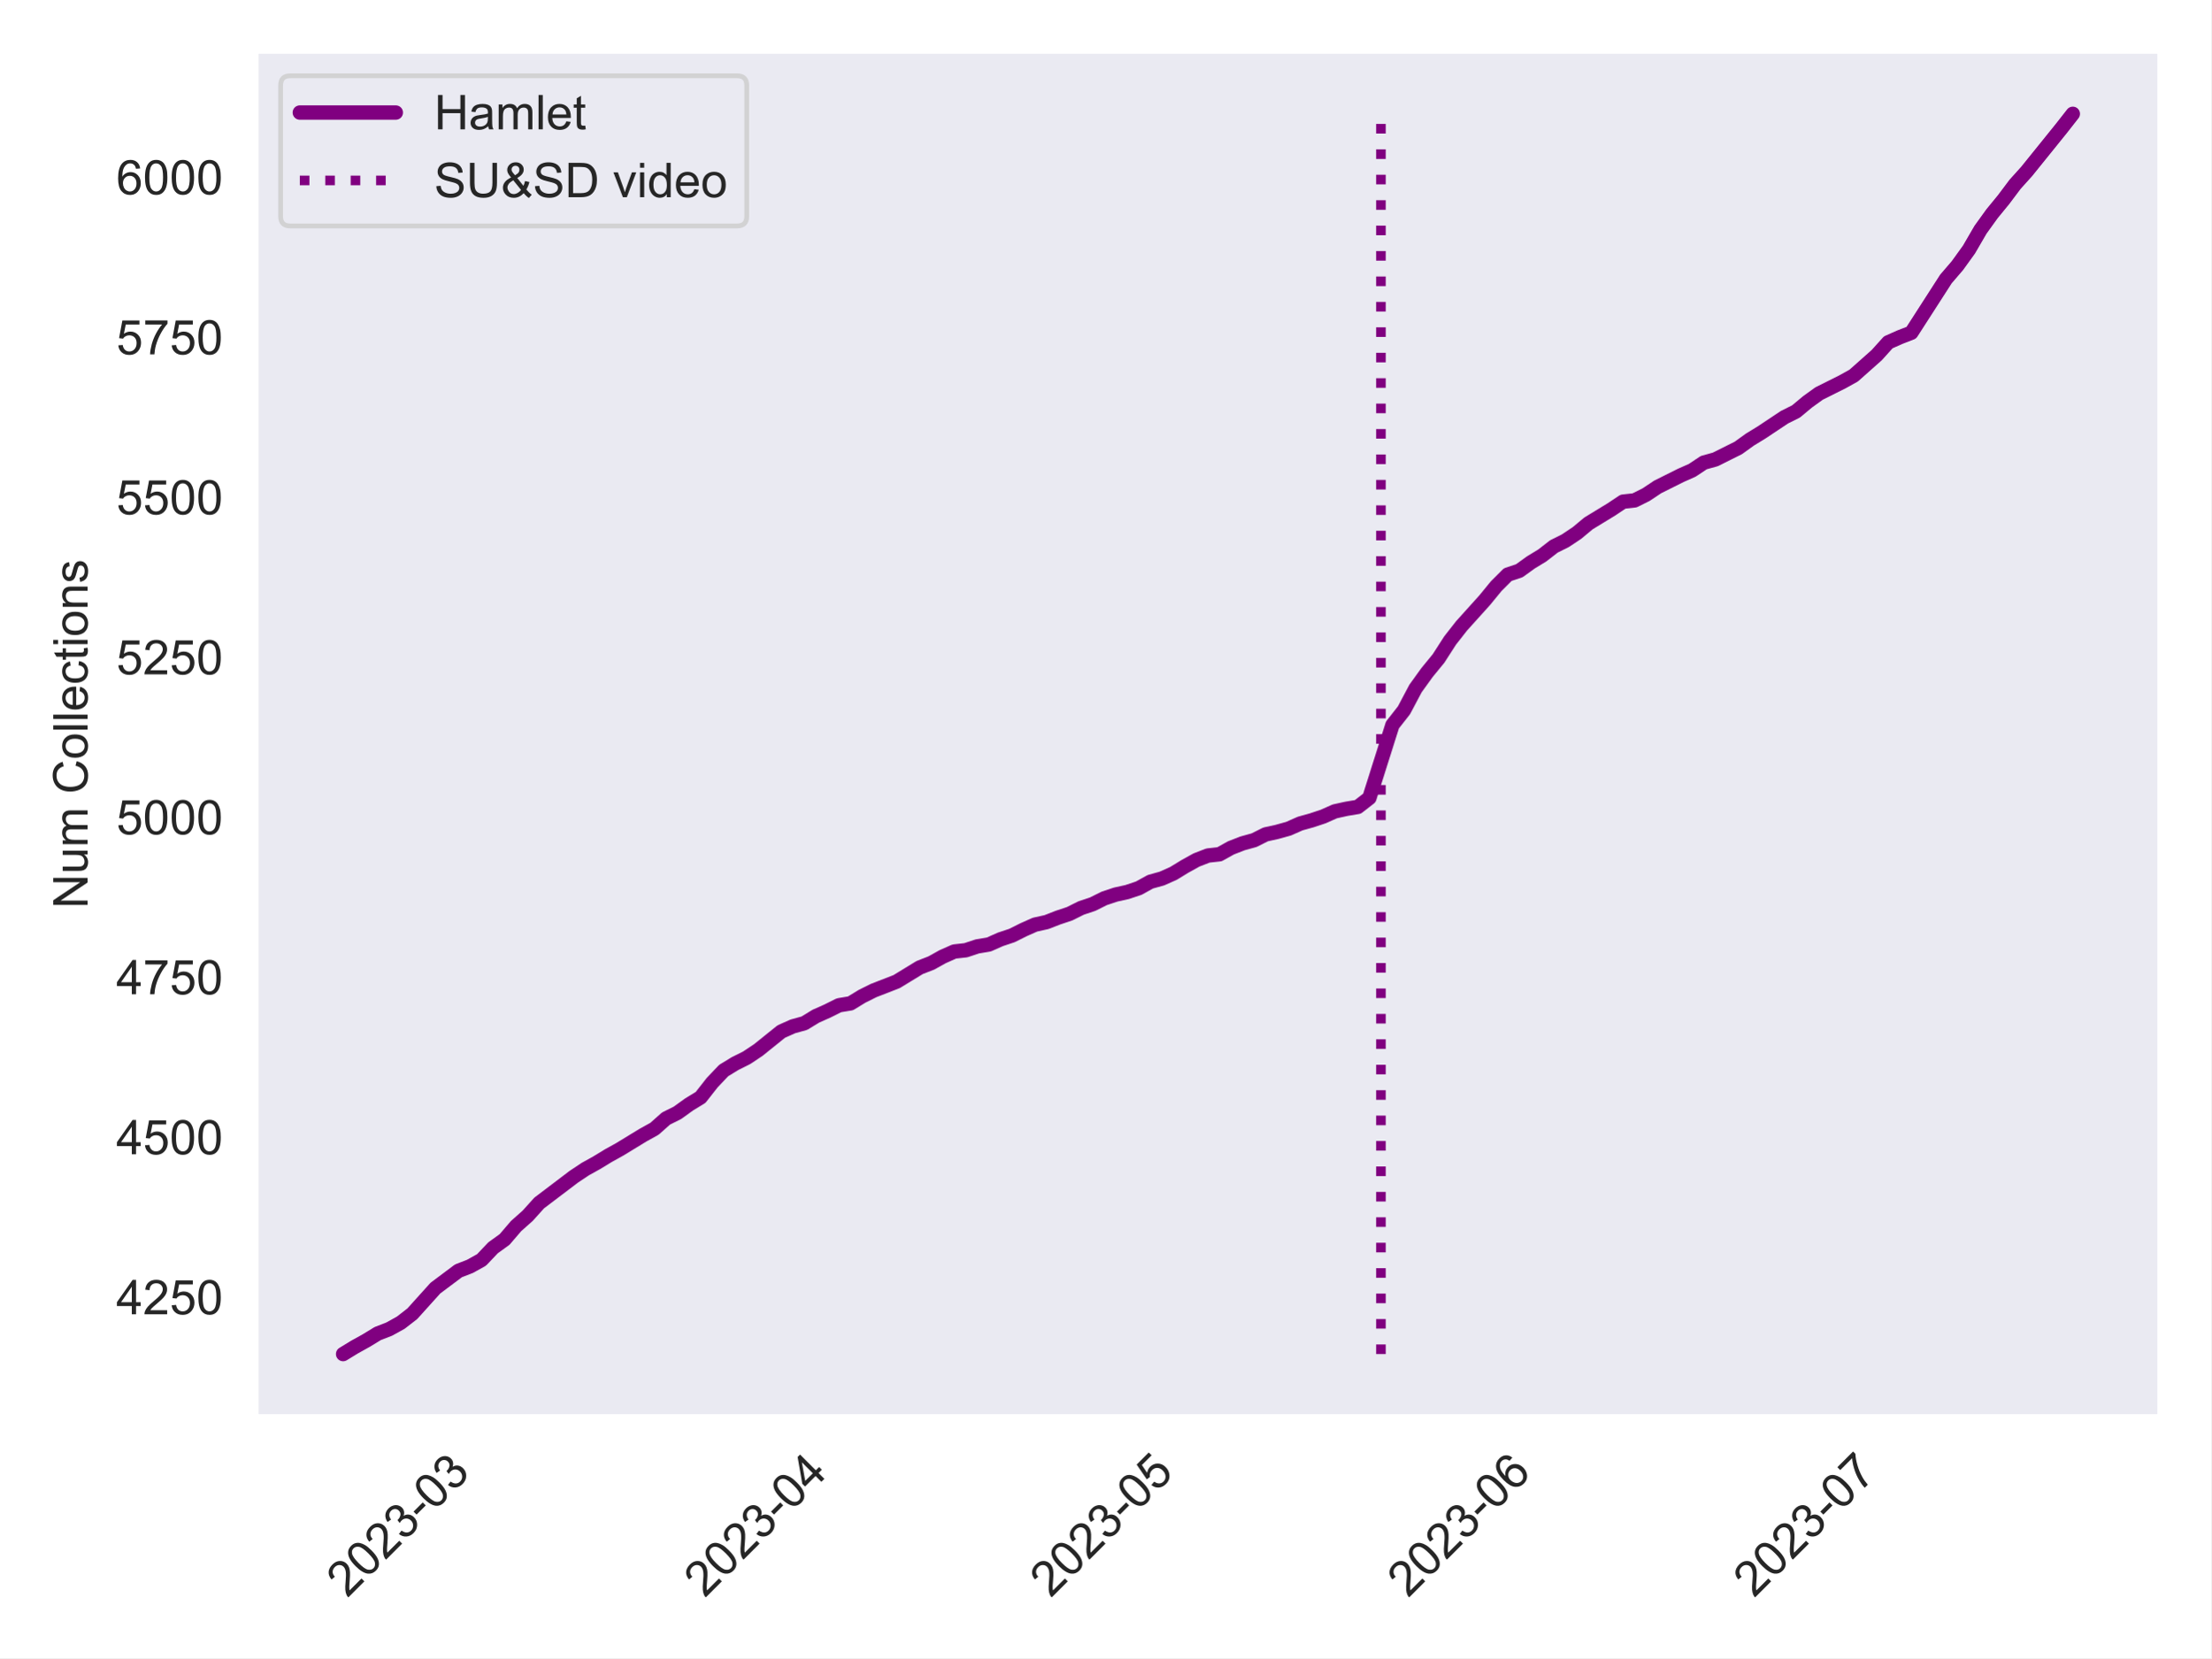
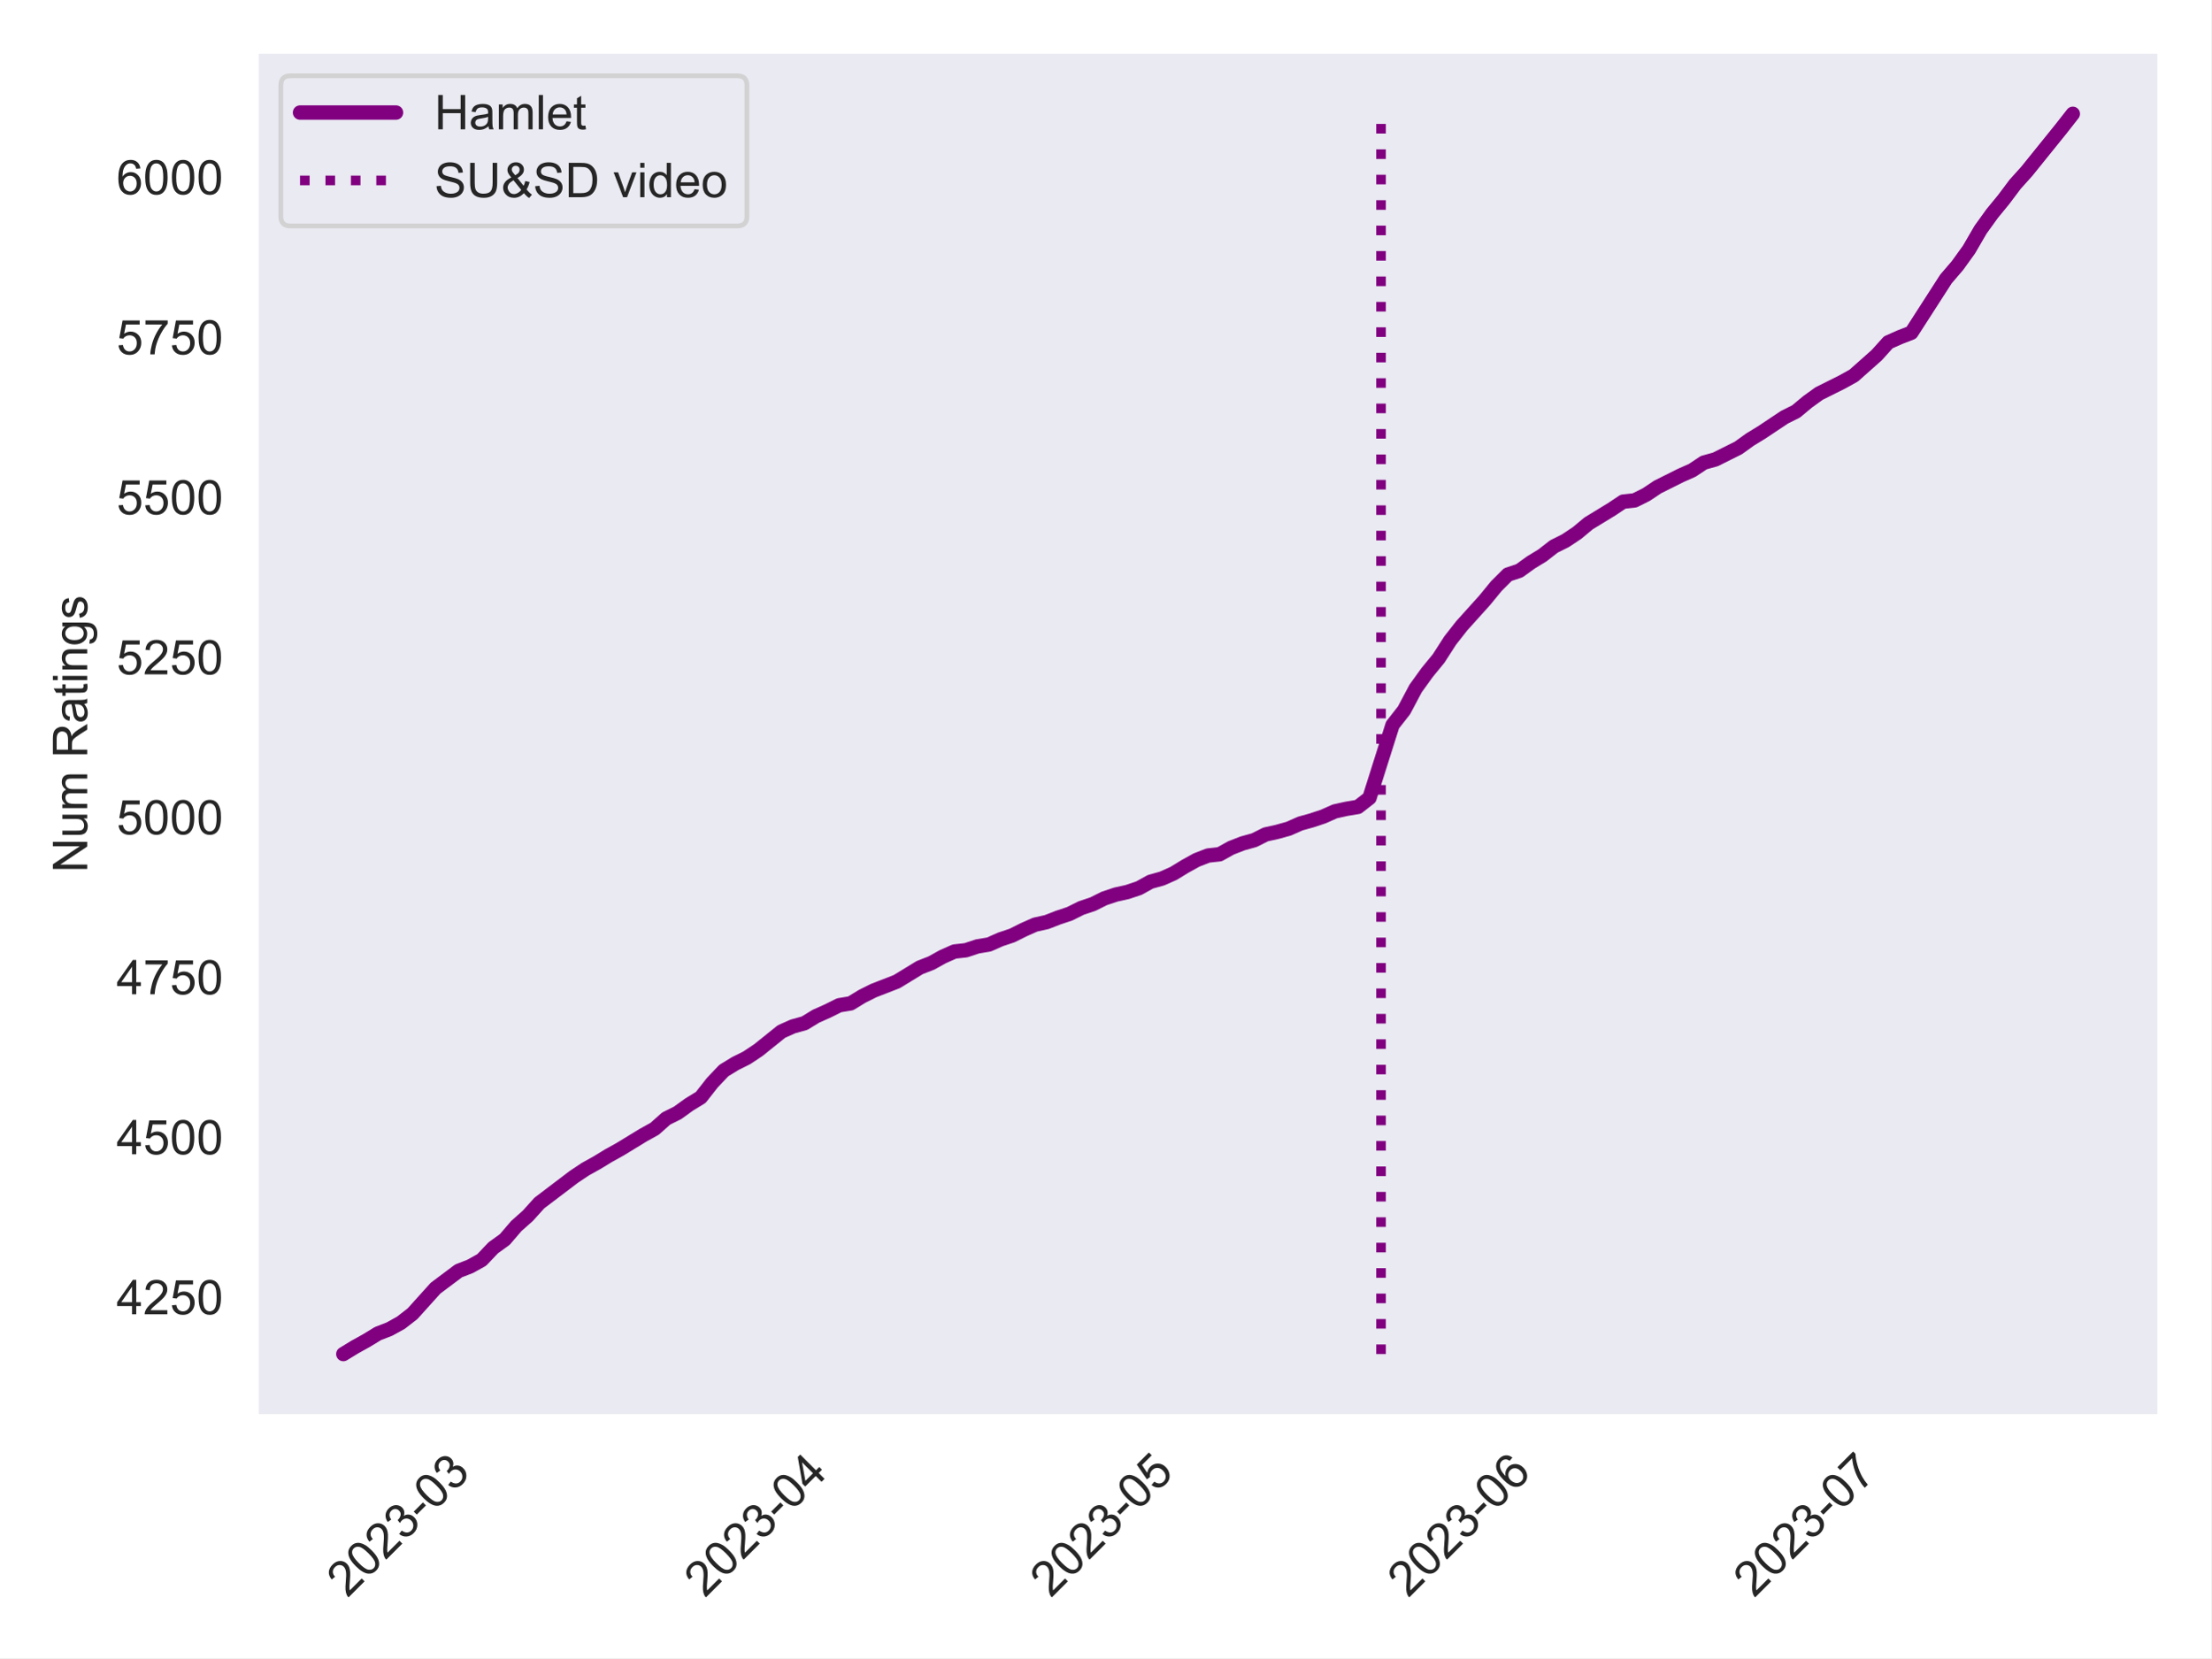
<svg xmlns="http://www.w3.org/2000/svg" xmlns:xlink="http://www.w3.org/1999/xlink" width="460.8pt" height="345.6pt" viewBox="0 0 460.8 345.6" version="1.1">
  <defs>
    <style type="text/css">*{stroke-linejoin: round; stroke-linecap: butt}</style>
  </defs>
  <g id="figure_1">
    <g id="patch_1">
      <path d="M 0 345.6  L 460.8 345.6  L 460.8 0  L 0 0  z " style="fill: #ffffff" />
    </g>
    <g id="axes_1">
      <g id="patch_2">
-         <path d="M 53.48 295.153  L 450 295.153  L 450 10.8  L 53.48 10.8  z " style="fill: #eaeaf2" />
+         <path d="M 53.525 295.153  L 450 295.153  L 450 10.8  L 53.525 10.8  z " style="fill: #eaeaf2" />
      </g>
      <g id="matplotlib.axis_1">
        <g id="xtick_1">
          <g id="text_1">
-             <g style="fill: #262626" transform="translate(72.37362 333.1617) rotate(-45) scale(0.1 -0.1)">
+             <g style="fill: #262626" transform="translate(72.41521 333.1617) rotate(-45) scale(0.1 -0.1)">
              <defs>
                <path id="ArialMT-32" d="M 3222 541  L 3222 0  L 194 0  Q 188 203 259 391  Q 375 700 629 1000  Q 884 1300 1366 1694  Q 2113 2306 2375 2664  Q 2638 3022 2638 3341  Q 2638 3675 2398 3904  Q 2159 4134 1775 4134  Q 1369 4134 1125 3890  Q 881 3647 878 3216  L 300 3275  Q 359 3922 746 4261  Q 1134 4600 1788 4600  Q 2447 4600 2831 4234  Q 3216 3869 3216 3328  Q 3216 3053 3103 2787  Q 2991 2522 2730 2228  Q 2469 1934 1863 1422  Q 1356 997 1212 845  Q 1069 694 975 541  L 3222 541  z " transform="scale(0.015625)" />
                <path id="ArialMT-30" d="M 266 2259  Q 266 3072 433 3567  Q 600 4063 929 4331  Q 1259 4600 1759 4600  Q 2128 4600 2406 4451  Q 2684 4303 2865 4023  Q 3047 3744 3150 3342  Q 3253 2941 3253 2259  Q 3253 1453 3087 958  Q 2922 463 2592 192  Q 2263 -78 1759 -78  Q 1097 -78 719 397  Q 266 969 266 2259  z M 844 2259  Q 844 1131 1108 757  Q 1372 384 1759 384  Q 2147 384 2411 759  Q 2675 1134 2675 2259  Q 2675 3391 2411 3762  Q 2147 4134 1753 4134  Q 1366 4134 1134 3806  Q 844 3388 844 2259  z " transform="scale(0.015625)" />
                <path id="ArialMT-33" d="M 269 1209  L 831 1284  Q 928 806 1161 595  Q 1394 384 1728 384  Q 2125 384 2398 659  Q 2672 934 2672 1341  Q 2672 1728 2419 1979  Q 2166 2231 1775 2231  Q 1616 2231 1378 2169  L 1441 2663  Q 1497 2656 1531 2656  Q 1891 2656 2178 2843  Q 2466 3031 2466 3422  Q 2466 3731 2256 3934  Q 2047 4138 1716 4138  Q 1388 4138 1169 3931  Q 950 3725 888 3313  L 325 3413  Q 428 3978 793 4289  Q 1159 4600 1703 4600  Q 2078 4600 2393 4439  Q 2709 4278 2876 4000  Q 3044 3722 3044 3409  Q 3044 3113 2884 2869  Q 2725 2625 2413 2481  Q 2819 2388 3044 2092  Q 3269 1797 3269 1353  Q 3269 753 2831 336  Q 2394 -81 1725 -81  Q 1122 -81 723 278  Q 325 638 269 1209  z " transform="scale(0.015625)" />
                <path id="ArialMT-2d" d="M 203 1375  L 203 1941  L 1931 1941  L 1931 1375  L 203 1375  z " transform="scale(0.015625)" />
              </defs>
              <use xlink:href="#ArialMT-32" />
              <use xlink:href="#ArialMT-30" x="55.615" />
              <use xlink:href="#ArialMT-32" x="111.23" />
              <use xlink:href="#ArialMT-33" x="166.846" />
              <use xlink:href="#ArialMT-2d" x="222.461" />
              <use xlink:href="#ArialMT-30" x="255.762" />
              <use xlink:href="#ArialMT-33" x="311.377" />
            </g>
          </g>
        </g>
        <g id="xtick_2">
          <g id="text_2">
-             <g style="fill: #262626" transform="translate(146.8713 333.1617) rotate(-45) scale(0.1 -0.1)">
+             <g style="fill: #262626" transform="translate(146.9045 333.1617) rotate(-45) scale(0.1 -0.1)">
              <defs>
                <path id="ArialMT-34" d="M 2069 0  L 2069 1097  L 81 1097  L 81 1613  L 2172 4581  L 2631 4581  L 2631 1613  L 3250 1613  L 3250 1097  L 2631 1097  L 2631 0  L 2069 0  z M 2069 1613  L 2069 3678  L 634 1613  L 2069 1613  z " transform="scale(0.015625)" />
              </defs>
              <use xlink:href="#ArialMT-32" />
              <use xlink:href="#ArialMT-30" x="55.615" />
              <use xlink:href="#ArialMT-32" x="111.23" />
              <use xlink:href="#ArialMT-33" x="166.846" />
              <use xlink:href="#ArialMT-2d" x="222.461" />
              <use xlink:href="#ArialMT-30" x="255.762" />
              <use xlink:href="#ArialMT-34" x="311.377" />
            </g>
          </g>
        </g>
        <g id="xtick_3">
          <g id="text_3">
-             <g style="fill: #262626" transform="translate(218.9659 333.1617) rotate(-45) scale(0.1 -0.1)">
+             <g style="fill: #262626" transform="translate(218.9908 333.1617) rotate(-45) scale(0.1 -0.1)">
              <defs>
                <path id="ArialMT-35" d="M 266 1200  L 856 1250  Q 922 819 1161 601  Q 1400 384 1738 384  Q 2144 384 2425 690  Q 2706 997 2706 1503  Q 2706 1984 2436 2262  Q 2166 2541 1728 2541  Q 1456 2541 1237 2417  Q 1019 2294 894 2097  L 366 2166  L 809 4519  L 3088 4519  L 3088 3981  L 1259 3981  L 1013 2750  Q 1425 3038 1878 3038  Q 2478 3038 2890 2622  Q 3303 2206 3303 1553  Q 3303 931 2941 478  Q 2500 -78 1738 -78  Q 1113 -78 717 272  Q 322 622 266 1200  z " transform="scale(0.015625)" />
              </defs>
              <use xlink:href="#ArialMT-32" />
              <use xlink:href="#ArialMT-30" x="55.615" />
              <use xlink:href="#ArialMT-32" x="111.23" />
              <use xlink:href="#ArialMT-33" x="166.846" />
              <use xlink:href="#ArialMT-2d" x="222.461" />
              <use xlink:href="#ArialMT-30" x="255.762" />
              <use xlink:href="#ArialMT-35" x="311.377" />
            </g>
          </g>
        </g>
        <g id="xtick_4">
          <g id="text_4">
-             <g style="fill: #262626" transform="translate(293.4636 333.1617) rotate(-45) scale(0.1 -0.1)">
+             <g style="fill: #262626" transform="translate(293.4801 333.1617) rotate(-45) scale(0.1 -0.1)">
              <defs>
                <path id="ArialMT-36" d="M 3184 3459  L 2625 3416  Q 2550 3747 2413 3897  Q 2184 4138 1850 4138  Q 1581 4138 1378 3988  Q 1113 3794 959 3422  Q 806 3050 800 2363  Q 1003 2672 1297 2822  Q 1591 2972 1913 2972  Q 2475 2972 2870 2558  Q 3266 2144 3266 1488  Q 3266 1056 3080 686  Q 2894 316 2569 119  Q 2244 -78 1831 -78  Q 1128 -78 684 439  Q 241 956 241 2144  Q 241 3472 731 4075  Q 1159 4600 1884 4600  Q 2425 4600 2770 4297  Q 3116 3994 3184 3459  z M 888 1484  Q 888 1194 1011 928  Q 1134 663 1356 523  Q 1578 384 1822 384  Q 2178 384 2434 671  Q 2691 959 2691 1453  Q 2691 1928 2437 2201  Q 2184 2475 1800 2475  Q 1419 2475 1153 2201  Q 888 1928 888 1484  z " transform="scale(0.015625)" />
              </defs>
              <use xlink:href="#ArialMT-32" />
              <use xlink:href="#ArialMT-30" x="55.615" />
              <use xlink:href="#ArialMT-32" x="111.23" />
              <use xlink:href="#ArialMT-33" x="166.846" />
              <use xlink:href="#ArialMT-2d" x="222.461" />
              <use xlink:href="#ArialMT-30" x="255.762" />
              <use xlink:href="#ArialMT-36" x="311.377" />
            </g>
          </g>
        </g>
        <g id="xtick_5">
          <g id="text_5">
-             <g style="fill: #262626" transform="translate(365.5581 333.1617) rotate(-45) scale(0.1 -0.1)">
+             <g style="fill: #262626" transform="translate(365.5664 333.1617) rotate(-45) scale(0.1 -0.1)">
              <defs>
                <path id="ArialMT-37" d="M 303 3981  L 303 4522  L 3269 4522  L 3269 4084  Q 2831 3619 2401 2847  Q 1972 2075 1738 1259  Q 1569 684 1522 0  L 944 0  Q 953 541 1156 1306  Q 1359 2072 1739 2783  Q 2119 3494 2547 3981  L 303 3981  z " transform="scale(0.015625)" />
              </defs>
              <use xlink:href="#ArialMT-32" />
              <use xlink:href="#ArialMT-30" x="55.615" />
              <use xlink:href="#ArialMT-32" x="111.23" />
              <use xlink:href="#ArialMT-33" x="166.846" />
              <use xlink:href="#ArialMT-2d" x="222.461" />
              <use xlink:href="#ArialMT-30" x="255.762" />
              <use xlink:href="#ArialMT-37" x="311.377" />
            </g>
          </g>
        </g>
      </g>
      <g id="matplotlib.axis_2">
        <g id="ytick_1">
          <g id="text_6">
-             <g style="fill: #262626" transform="translate(24.23625 273.9353) scale(0.1 -0.1)">
+             <g style="fill: #262626" transform="translate(24.28125 273.9353) scale(0.1 -0.1)">
              <use xlink:href="#ArialMT-34" />
              <use xlink:href="#ArialMT-32" x="55.615" />
              <use xlink:href="#ArialMT-35" x="111.23" />
              <use xlink:href="#ArialMT-30" x="166.846" />
            </g>
          </g>
        </g>
        <g id="ytick_2">
          <g id="text_7">
-             <g style="fill: #262626" transform="translate(24.23625 240.5887) scale(0.1 -0.1)">
+             <g style="fill: #262626" transform="translate(24.28125 240.5887) scale(0.1 -0.1)">
              <use xlink:href="#ArialMT-34" />
              <use xlink:href="#ArialMT-35" x="55.615" />
              <use xlink:href="#ArialMT-30" x="111.23" />
              <use xlink:href="#ArialMT-30" x="166.846" />
            </g>
          </g>
        </g>
        <g id="ytick_3">
          <g id="text_8">
-             <g style="fill: #262626" transform="translate(24.23625 207.2421) scale(0.1 -0.1)">
+             <g style="fill: #262626" transform="translate(24.28125 207.2421) scale(0.1 -0.1)">
              <use xlink:href="#ArialMT-34" />
              <use xlink:href="#ArialMT-37" x="55.615" />
              <use xlink:href="#ArialMT-35" x="111.23" />
              <use xlink:href="#ArialMT-30" x="166.846" />
            </g>
          </g>
        </g>
        <g id="ytick_4">
          <g id="text_9">
-             <g style="fill: #262626" transform="translate(24.23625 173.8956) scale(0.1 -0.1)">
+             <g style="fill: #262626" transform="translate(24.28125 173.8956) scale(0.1 -0.1)">
              <use xlink:href="#ArialMT-35" />
              <use xlink:href="#ArialMT-30" x="55.615" />
              <use xlink:href="#ArialMT-30" x="111.23" />
              <use xlink:href="#ArialMT-30" x="166.846" />
            </g>
          </g>
        </g>
        <g id="ytick_5">
          <g id="text_10">
-             <g style="fill: #262626" transform="translate(24.23625 140.549) scale(0.1 -0.1)">
+             <g style="fill: #262626" transform="translate(24.28125 140.549) scale(0.1 -0.1)">
              <use xlink:href="#ArialMT-35" />
              <use xlink:href="#ArialMT-32" x="55.615" />
              <use xlink:href="#ArialMT-35" x="111.23" />
              <use xlink:href="#ArialMT-30" x="166.846" />
            </g>
          </g>
        </g>
        <g id="ytick_6">
          <g id="text_11">
-             <g style="fill: #262626" transform="translate(24.23625 107.2024) scale(0.1 -0.1)">
+             <g style="fill: #262626" transform="translate(24.28125 107.2024) scale(0.1 -0.1)">
              <use xlink:href="#ArialMT-35" />
              <use xlink:href="#ArialMT-35" x="55.615" />
              <use xlink:href="#ArialMT-30" x="111.23" />
              <use xlink:href="#ArialMT-30" x="166.846" />
            </g>
          </g>
        </g>
        <g id="ytick_7">
          <g id="text_12">
-             <g style="fill: #262626" transform="translate(24.23625 73.85585) scale(0.1 -0.1)">
+             <g style="fill: #262626" transform="translate(24.28125 73.85585) scale(0.1 -0.1)">
              <use xlink:href="#ArialMT-35" />
              <use xlink:href="#ArialMT-37" x="55.615" />
              <use xlink:href="#ArialMT-35" x="111.23" />
              <use xlink:href="#ArialMT-30" x="166.846" />
            </g>
          </g>
        </g>
        <g id="ytick_8">
          <g id="text_13">
-             <g style="fill: #262626" transform="translate(24.23625 40.50928) scale(0.1 -0.1)">
+             <g style="fill: #262626" transform="translate(24.28125 40.50928) scale(0.1 -0.1)">
              <use xlink:href="#ArialMT-36" />
              <use xlink:href="#ArialMT-30" x="55.615" />
              <use xlink:href="#ArialMT-30" x="111.23" />
              <use xlink:href="#ArialMT-30" x="166.846" />
            </g>
          </g>
        </g>
        <g id="text_14">
-           <g style="fill: #262626" transform="translate(18.24875 189.3764) rotate(-90) scale(0.1 -0.1)">
+           <g style="fill: #262626" transform="translate(18.17656 181.8741) rotate(-90) scale(0.1 -0.1)">
            <defs>
              <path id="ArialMT-4e" d="M 488 0  L 488 4581  L 1109 4581  L 3516 984  L 3516 4581  L 4097 4581  L 4097 0  L 3475 0  L 1069 3600  L 1069 0  L 488 0  z " transform="scale(0.015625)" />
              <path id="ArialMT-75" d="M 2597 0  L 2597 488  Q 2209 -75 1544 -75  Q 1250 -75 995 37  Q 741 150 617 320  Q 494 491 444 738  Q 409 903 409 1263  L 409 3319  L 972 3319  L 972 1478  Q 972 1038 1006 884  Q 1059 663 1231 536  Q 1403 409 1656 409  Q 1909 409 2131 539  Q 2353 669 2445 892  Q 2538 1116 2538 1541  L 2538 3319  L 3100 3319  L 3100 0  L 2597 0  z " transform="scale(0.015625)" />
              <path id="ArialMT-6d" d="M 422 0  L 422 3319  L 925 3319  L 925 2853  Q 1081 3097 1340 3245  Q 1600 3394 1931 3394  Q 2300 3394 2536 3241  Q 2772 3088 2869 2813  Q 3263 3394 3894 3394  Q 4388 3394 4653 3120  Q 4919 2847 4919 2278  L 4919 0  L 4359 0  L 4359 2091  Q 4359 2428 4304 2576  Q 4250 2725 4106 2815  Q 3963 2906 3769 2906  Q 3419 2906 3187 2673  Q 2956 2441 2956 1928  L 2956 0  L 2394 0  L 2394 2156  Q 2394 2531 2256 2718  Q 2119 2906 1806 2906  Q 1569 2906 1367 2781  Q 1166 2656 1075 2415  Q 984 2175 984 1722  L 984 0  L 422 0  z " transform="scale(0.015625)" />
              <path id="ArialMT-20" transform="scale(0.015625)" />
-               <path id="ArialMT-43" d="M 3763 1606  L 4369 1453  Q 4178 706 3683 314  Q 3188 -78 2472 -78  Q 1731 -78 1267 223  Q 803 525 561 1097  Q 319 1669 319 2325  Q 319 3041 592 3573  Q 866 4106 1370 4382  Q 1875 4659 2481 4659  Q 3169 4659 3637 4309  Q 4106 3959 4291 3325  L 3694 3184  Q 3534 3684 3231 3912  Q 2928 4141 2469 4141  Q 1941 4141 1586 3887  Q 1231 3634 1087 3207  Q 944 2781 944 2328  Q 944 1744 1114 1308  Q 1284 872 1643 656  Q 2003 441 2422 441  Q 2931 441 3284 734  Q 3638 1028 3763 1606  z " transform="scale(0.015625)" />
-               <path id="ArialMT-6f" d="M 213 1659  Q 213 2581 725 3025  Q 1153 3394 1769 3394  Q 2453 3394 2887 2945  Q 3322 2497 3322 1706  Q 3322 1066 3130 698  Q 2938 331 2570 128  Q 2203 -75 1769 -75  Q 1072 -75 642 372  Q 213 819 213 1659  z M 791 1659  Q 791 1022 1069 705  Q 1347 388 1769 388  Q 2188 388 2466 706  Q 2744 1025 2744 1678  Q 2744 2294 2464 2611  Q 2184 2928 1769 2928  Q 1347 2928 1069 2612  Q 791 2297 791 1659  z " transform="scale(0.015625)" />
-               <path id="ArialMT-6c" d="M 409 0  L 409 4581  L 972 4581  L 972 0  L 409 0  z " transform="scale(0.015625)" />
-               <path id="ArialMT-65" d="M 2694 1069  L 3275 997  Q 3138 488 2766 206  Q 2394 -75 1816 -75  Q 1088 -75 661 373  Q 234 822 234 1631  Q 234 2469 665 2931  Q 1097 3394 1784 3394  Q 2450 3394 2872 2941  Q 3294 2488 3294 1666  Q 3294 1616 3291 1516  L 816 1516  Q 847 969 1125 678  Q 1403 388 1819 388  Q 2128 388 2347 550  Q 2566 713 2694 1069  z M 847 1978  L 2700 1978  Q 2663 2397 2488 2606  Q 2219 2931 1791 2931  Q 1403 2931 1139 2672  Q 875 2413 847 1978  z " transform="scale(0.015625)" />
-               <path id="ArialMT-63" d="M 2588 1216  L 3141 1144  Q 3050 572 2676 248  Q 2303 -75 1759 -75  Q 1078 -75 664 370  Q 250 816 250 1647  Q 250 2184 428 2587  Q 606 2991 970 3192  Q 1334 3394 1763 3394  Q 2303 3394 2647 3120  Q 2991 2847 3088 2344  L 2541 2259  Q 2463 2594 2264 2762  Q 2066 2931 1784 2931  Q 1359 2931 1093 2626  Q 828 2322 828 1663  Q 828 994 1084 691  Q 1341 388 1753 388  Q 2084 388 2306 591  Q 2528 794 2588 1216  z " transform="scale(0.015625)" />
+               <path id="ArialMT-52" d="M 503 0  L 503 4581  L 2534 4581  Q 3147 4581 3465 4457  Q 3784 4334 3975 4021  Q 4166 3709 4166 3331  Q 4166 2844 3850 2509  Q 3534 2175 2875 2084  Q 3116 1969 3241 1856  Q 3506 1613 3744 1247  L 4541 0  L 3778 0  L 3172 953  Q 2906 1366 2734 1584  Q 2563 1803 2427 1890  Q 2291 1978 2150 2013  Q 2047 2034 1813 2034  L 1109 2034  L 1109 0  L 503 0  z M 1109 2559  L 2413 2559  Q 2828 2559 3062 2645  Q 3297 2731 3419 2920  Q 3541 3109 3541 3331  Q 3541 3656 3305 3865  Q 3069 4075 2559 4075  L 1109 4075  L 1109 2559  z " transform="scale(0.015625)" />
+               <path id="ArialMT-61" d="M 2588 409  Q 2275 144 1986 34  Q 1697 -75 1366 -75  Q 819 -75 525 192  Q 231 459 231 875  Q 231 1119 342 1320  Q 453 1522 633 1644  Q 813 1766 1038 1828  Q 1203 1872 1538 1913  Q 2219 1994 2541 2106  Q 2544 2222 2544 2253  Q 2544 2597 2384 2738  Q 2169 2928 1744 2928  Q 1347 2928 1158 2789  Q 969 2650 878 2297  L 328 2372  Q 403 2725 575 2942  Q 747 3159 1072 3276  Q 1397 3394 1825 3394  Q 2250 3394 2515 3294  Q 2781 3194 2906 3042  Q 3031 2891 3081 2659  Q 3109 2516 3109 2141  L 3109 1391  Q 3109 606 3145 398  Q 3181 191 3288 0  L 2700 0  Q 2613 175 2588 409  z M 2541 1666  Q 2234 1541 1622 1453  Q 1275 1403 1131 1340  Q 988 1278 909 1158  Q 831 1038 831 891  Q 831 666 1001 516  Q 1172 366 1500 366  Q 1825 366 2078 508  Q 2331 650 2450 897  Q 2541 1088 2541 1459  L 2541 1666  z " transform="scale(0.015625)" />
              <path id="ArialMT-74" d="M 1650 503  L 1731 6  Q 1494 -44 1306 -44  Q 1000 -44 831 53  Q 663 150 594 308  Q 525 466 525 972  L 525 2881  L 113 2881  L 113 3319  L 525 3319  L 525 4141  L 1084 4478  L 1084 3319  L 1650 3319  L 1650 2881  L 1084 2881  L 1084 941  Q 1084 700 1114 631  Q 1144 563 1211 522  Q 1278 481 1403 481  Q 1497 481 1650 503  z " transform="scale(0.015625)" />
              <path id="ArialMT-69" d="M 425 3934  L 425 4581  L 988 4581  L 988 3934  L 425 3934  z M 425 0  L 425 3319  L 988 3319  L 988 0  L 425 0  z " transform="scale(0.015625)" />
              <path id="ArialMT-6e" d="M 422 0  L 422 3319  L 928 3319  L 928 2847  Q 1294 3394 1984 3394  Q 2284 3394 2536 3286  Q 2788 3178 2913 3003  Q 3038 2828 3088 2588  Q 3119 2431 3119 2041  L 3119 0  L 2556 0  L 2556 2019  Q 2556 2363 2490 2533  Q 2425 2703 2258 2804  Q 2091 2906 1866 2906  Q 1506 2906 1245 2678  Q 984 2450 984 1813  L 984 0  L 422 0  z " transform="scale(0.015625)" />
+               <path id="ArialMT-67" d="M 319 -275  L 866 -356  Q 900 -609 1056 -725  Q 1266 -881 1628 -881  Q 2019 -881 2231 -725  Q 2444 -569 2519 -288  Q 2563 -116 2559 434  Q 2191 0 1641 0  Q 956 0 581 494  Q 206 988 206 1678  Q 206 2153 378 2554  Q 550 2956 876 3175  Q 1203 3394 1644 3394  Q 2231 3394 2613 2919  L 2613 3319  L 3131 3319  L 3131 450  Q 3131 -325 2973 -648  Q 2816 -972 2473 -1159  Q 2131 -1347 1631 -1347  Q 1038 -1347 672 -1080  Q 306 -813 319 -275  z M 784 1719  Q 784 1066 1043 766  Q 1303 466 1694 466  Q 2081 466 2343 764  Q 2606 1063 2606 1700  Q 2606 2309 2336 2618  Q 2066 2928 1684 2928  Q 1309 2928 1046 2623  Q 784 2319 784 1719  z " transform="scale(0.015625)" />
              <path id="ArialMT-73" d="M 197 991  L 753 1078  Q 800 744 1014 566  Q 1228 388 1613 388  Q 2000 388 2187 545  Q 2375 703 2375 916  Q 2375 1106 2209 1216  Q 2094 1291 1634 1406  Q 1016 1563 777 1677  Q 538 1791 414 1992  Q 291 2194 291 2438  Q 291 2659 392 2848  Q 494 3038 669 3163  Q 800 3259 1026 3326  Q 1253 3394 1513 3394  Q 1903 3394 2198 3281  Q 2494 3169 2634 2976  Q 2775 2784 2828 2463  L 2278 2388  Q 2241 2644 2061 2787  Q 1881 2931 1553 2931  Q 1166 2931 1000 2803  Q 834 2675 834 2503  Q 834 2394 903 2306  Q 972 2216 1119 2156  Q 1203 2125 1616 2013  Q 2213 1853 2448 1751  Q 2684 1650 2818 1456  Q 2953 1263 2953 975  Q 2953 694 2789 445  Q 2625 197 2315 61  Q 2006 -75 1616 -75  Q 969 -75 630 194  Q 291 463 197 991  z " transform="scale(0.015625)" />
            </defs>
            <use xlink:href="#ArialMT-4e" />
            <use xlink:href="#ArialMT-75" x="72.217" />
            <use xlink:href="#ArialMT-6d" x="127.832" />
            <use xlink:href="#ArialMT-20" x="211.133" />
-             <use xlink:href="#ArialMT-43" x="238.916" />
-             <use xlink:href="#ArialMT-6f" x="311.133" />
-             <use xlink:href="#ArialMT-6c" x="366.748" />
-             <use xlink:href="#ArialMT-6c" x="388.965" />
-             <use xlink:href="#ArialMT-65" x="411.182" />
-             <use xlink:href="#ArialMT-63" x="466.797" />
-             <use xlink:href="#ArialMT-74" x="516.797" />
-             <use xlink:href="#ArialMT-69" x="544.58" />
-             <use xlink:href="#ArialMT-6f" x="566.797" />
-             <use xlink:href="#ArialMT-6e" x="622.412" />
-             <use xlink:href="#ArialMT-73" x="678.027" />
+             <use xlink:href="#ArialMT-52" x="238.916" />
+             <use xlink:href="#ArialMT-61" x="311.133" />
+             <use xlink:href="#ArialMT-74" x="366.748" />
+             <use xlink:href="#ArialMT-69" x="394.531" />
+             <use xlink:href="#ArialMT-6e" x="416.748" />
+             <use xlink:href="#ArialMT-67" x="472.363" />
+             <use xlink:href="#ArialMT-73" x="527.979" />
          </g>
        </g>
      </g>
      <g id="PolyCollection_1" />
      <g id="line2d_1">
-         <path d="M 71.504 282.228  L 73.907 280.76  L 76.31 279.427  L 78.713 277.959  L 81.116 277.026  L 83.519 275.692  L 85.923 273.824  L 90.729 268.489  L 95.535 264.888  L 97.938 263.954  L 100.341 262.62  L 102.745 260.086  L 105.148 258.352  L 107.551 255.55  L 109.954 253.416  L 112.357 250.749  L 119.567 245.28  L 121.97 243.679  L 124.373 242.345  L 126.776 240.878  L 129.179 239.544  L 133.986 236.61  L 136.389 235.276  L 138.792 233.142  L 141.195 231.941  L 143.598 230.207  L 146.001 228.74  L 148.404 225.672  L 150.808 223.138  L 153.211 221.67  L 155.614 220.47  L 158.017 218.869  L 162.823 215.001  L 165.227 213.934  L 167.63 213.267  L 170.033 211.8  L 172.436 210.733  L 174.839 209.532  L 177.242 209.132  L 179.645 207.665  L 182.049 206.464  L 186.855 204.597  L 191.661 201.662  L 194.064 200.729  L 196.468 199.395  L 198.871 198.328  L 201.274 198.061  L 203.677 197.261  L 206.08 196.861  L 208.483 195.793  L 210.886 194.993  L 213.29 193.793  L 215.693 192.726  L 218.096 192.192  L 220.499 191.258  L 222.902 190.458  L 225.305 189.258  L 227.708 188.457  L 230.112 187.257  L 232.515 186.456  L 234.918 185.923  L 237.321 185.123  L 239.724 183.789  L 242.127 183.122  L 244.531 182.055  L 246.934 180.587  L 249.337 179.254  L 251.74 178.32  L 254.143 178.053  L 256.546 176.719  L 258.949 175.785  L 261.353 175.119  L 263.756 173.918  L 266.159 173.385  L 268.562 172.718  L 270.965 171.651  L 273.368 170.984  L 275.772 170.183  L 278.175 169.116  L 280.578 168.583  L 282.981 168.182  L 285.384 166.315  L 290.19 151.109  L 292.594 148.041  L 294.997 143.506  L 297.4 140.171  L 299.803 137.237  L 302.206 133.502  L 304.609 130.434  L 309.416 125.099  L 311.819 122.164  L 314.222 119.763  L 316.625 118.963  L 319.028 117.229  L 321.431 115.762  L 323.835 113.894  L 326.238 112.694  L 328.641 111.093  L 331.044 109.092  L 335.85 106.158  L 338.253 104.557  L 340.657 104.29  L 343.06 103.09  L 345.463 101.489  L 350.269 99.088  L 352.672 98.021  L 355.076 96.421  L 357.479 95.754  L 362.285 93.353  L 364.688 91.619  L 367.091 90.151  L 371.898 86.95  L 374.301 85.75  L 376.704 83.749  L 379.107 82.015  L 383.913 79.614  L 386.316 78.28  L 391.123 74.012  L 393.526 71.344  L 395.929 70.277  L 398.332 69.343  L 405.542 58.139  L 407.945 55.338  L 410.348 52.003  L 412.751 47.868  L 415.154 44.533  L 417.557 41.599  L 419.961 38.398  L 422.364 35.73  L 429.573 26.793  L 431.976 23.725  L 431.976 23.725  " clip-path="url(#p71804f7ed5)" style="fill: none; stroke: #800080; stroke-width: 3; stroke-linecap: round" />
+         <path d="M 71.547 282.228  L 73.949 280.76  L 76.352 279.427  L 78.755 277.959  L 81.158 277.026  L 83.561 275.692  L 85.964 273.824  L 90.77 268.489  L 95.575 264.888  L 97.978 263.954  L 100.381 262.62  L 102.784 260.086  L 105.187 258.352  L 107.59 255.55  L 109.993 253.416  L 112.396 250.749  L 119.604 245.28  L 122.007 243.679  L 124.41 242.345  L 126.813 240.878  L 129.216 239.544  L 134.021 236.61  L 136.424 235.276  L 138.827 233.142  L 141.23 231.941  L 143.633 230.207  L 146.036 228.74  L 148.439 225.672  L 150.842 223.138  L 153.244 221.67  L 155.647 220.47  L 158.05 218.869  L 162.856 215.001  L 165.259 213.934  L 167.662 213.267  L 170.065 211.8  L 172.468 210.733  L 174.87 209.532  L 177.273 209.132  L 179.676 207.665  L 182.079 206.464  L 186.885 204.597  L 191.691 201.662  L 194.093 200.729  L 196.496 199.395  L 198.899 198.328  L 201.302 198.061  L 203.705 197.261  L 206.108 196.861  L 208.511 195.793  L 210.914 194.993  L 213.316 193.793  L 215.719 192.726  L 218.122 192.192  L 220.525 191.258  L 222.928 190.458  L 225.331 189.258  L 227.734 188.457  L 230.137 187.257  L 232.539 186.456  L 234.942 185.923  L 237.345 185.123  L 239.748 183.789  L 242.151 183.122  L 244.554 182.055  L 246.957 180.587  L 249.36 179.254  L 251.762 178.32  L 254.165 178.053  L 256.568 176.719  L 258.971 175.785  L 261.374 175.119  L 263.777 173.918  L 266.18 173.385  L 268.583 172.718  L 270.986 171.651  L 273.388 170.984  L 275.791 170.183  L 278.194 169.116  L 280.597 168.583  L 283 168.182  L 285.403 166.315  L 290.209 151.109  L 292.611 148.041  L 295.014 143.506  L 297.417 140.171  L 299.82 137.237  L 302.223 133.502  L 304.626 130.434  L 309.432 125.099  L 311.834 122.164  L 314.237 119.763  L 316.64 118.963  L 319.043 117.229  L 321.446 115.762  L 323.849 113.894  L 326.252 112.694  L 328.655 111.093  L 331.058 109.092  L 335.863 106.158  L 338.266 104.557  L 340.669 104.29  L 343.072 103.09  L 345.475 101.489  L 350.281 99.088  L 352.683 98.021  L 355.086 96.421  L 357.489 95.754  L 362.295 93.353  L 364.698 91.619  L 367.101 90.151  L 371.906 86.95  L 374.309 85.75  L 376.712 83.749  L 379.115 82.015  L 383.921 79.614  L 386.324 78.28  L 391.129 74.012  L 393.532 71.344  L 395.935 70.277  L 398.338 69.343  L 405.547 58.139  L 407.95 55.338  L 410.353 52.003  L 412.755 47.868  L 415.158 44.533  L 417.561 41.599  L 419.964 38.398  L 422.367 35.73  L 429.576 26.793  L 431.978 23.725  L 431.978 23.725  " clip-path="url(#p19a309b72e)" style="fill: none; stroke: #800080; stroke-width: 3; stroke-linecap: round" />
      </g>
      <g id="LineCollection_1">
-         <path d="M 287.787 282.228  L 287.787 23.725  " clip-path="url(#p71804f7ed5)" style="fill: none; stroke-dasharray: 2,3.3; stroke-dashoffset: 0; stroke: #800080; stroke-width: 2" />
+         <path d="M 287.806 282.228  L 287.806 23.725  " clip-path="url(#p19a309b72e)" style="fill: none; stroke-dasharray: 2,3.3; stroke-dashoffset: 0; stroke: #800080; stroke-width: 2" />
      </g>
      <g id="patch_3">
-         <path d="M 53.48 295.153  L 53.48 10.8  " style="fill: none; stroke: #ffffff; stroke-width: 0.8; stroke-linejoin: miter; stroke-linecap: square" />
+         <path d="M 53.525 295.153  L 53.525 10.8  " style="fill: none; stroke: #ffffff; stroke-width: 0.8; stroke-linejoin: miter; stroke-linecap: square" />
      </g>
      <g id="patch_4">
        <path d="M 450 295.153  L 450 10.8  " style="fill: none; stroke: #ffffff; stroke-width: 0.8; stroke-linejoin: miter; stroke-linecap: square" />
      </g>
      <g id="patch_5">
-         <path d="M 53.48 295.153  L 450 295.153  " style="fill: none; stroke: #ffffff; stroke-width: 0.8; stroke-linejoin: miter; stroke-linecap: square" />
+         <path d="M 53.525 295.153  L 450 295.153  " style="fill: none; stroke: #ffffff; stroke-width: 0.8; stroke-linejoin: miter; stroke-linecap: square" />
      </g>
      <g id="patch_6">
-         <path d="M 53.48 10.8  L 450 10.8  " style="fill: none; stroke: #ffffff; stroke-width: 0.8; stroke-linejoin: miter; stroke-linecap: square" />
+         <path d="M 53.525 10.8  L 450 10.8  " style="fill: none; stroke: #ffffff; stroke-width: 0.8; stroke-linejoin: miter; stroke-linecap: square" />
      </g>
      <g id="legend_1">
        <g id="patch_7">
-           <path d="M 60.48 47.091  L 153.618 47.091  Q 155.618 47.091 155.618 45.091  L 155.618 17.8  Q 155.618 15.8 153.618 15.8  L 60.48 15.8  Q 58.48 15.8 58.48 17.8  L 58.48 45.091  Q 58.48 47.091 60.48 47.091  z " style="fill: #eaeaf2; opacity: 0.8; stroke: #cccccc; stroke-linejoin: miter" />
+           <path d="M 60.525 47.091  L 153.662 47.091  Q 155.662 47.091 155.662 45.091  L 155.662 17.8  Q 155.662 15.8 153.662 15.8  L 60.525 15.8  Q 58.525 15.8 58.525 17.8  L 58.525 45.091  Q 58.525 47.091 60.525 47.091  z " style="fill: #eaeaf2; opacity: 0.8; stroke: #cccccc; stroke-linejoin: miter" />
        </g>
        <g id="line2d_2">
-           <path d="M 62.48 23.458  L 72.48 23.458  L 82.48 23.458  " style="fill: none; stroke: #800080; stroke-width: 3; stroke-linecap: round" />
+           <path d="M 62.525 23.458  L 72.525 23.458  L 82.525 23.458  " style="fill: none; stroke: #800080; stroke-width: 3; stroke-linecap: round" />
        </g>
        <g id="text_15">
-           <g style="fill: #262626" transform="translate(90.48 26.95781) scale(0.1 -0.1)">
+           <g style="fill: #262626" transform="translate(90.525 26.95781) scale(0.1 -0.1)">
            <defs>
              <path id="ArialMT-48" d="M 513 0  L 513 4581  L 1119 4581  L 1119 2700  L 3500 2700  L 3500 4581  L 4106 4581  L 4106 0  L 3500 0  L 3500 2159  L 1119 2159  L 1119 0  L 513 0  z " transform="scale(0.015625)" />
-               <path id="ArialMT-61" d="M 2588 409  Q 2275 144 1986 34  Q 1697 -75 1366 -75  Q 819 -75 525 192  Q 231 459 231 875  Q 231 1119 342 1320  Q 453 1522 633 1644  Q 813 1766 1038 1828  Q 1203 1872 1538 1913  Q 2219 1994 2541 2106  Q 2544 2222 2544 2253  Q 2544 2597 2384 2738  Q 2169 2928 1744 2928  Q 1347 2928 1158 2789  Q 969 2650 878 2297  L 328 2372  Q 403 2725 575 2942  Q 747 3159 1072 3276  Q 1397 3394 1825 3394  Q 2250 3394 2515 3294  Q 2781 3194 2906 3042  Q 3031 2891 3081 2659  Q 3109 2516 3109 2141  L 3109 1391  Q 3109 606 3145 398  Q 3181 191 3288 0  L 2700 0  Q 2613 175 2588 409  z M 2541 1666  Q 2234 1541 1622 1453  Q 1275 1403 1131 1340  Q 988 1278 909 1158  Q 831 1038 831 891  Q 831 666 1001 516  Q 1172 366 1500 366  Q 1825 366 2078 508  Q 2331 650 2450 897  Q 2541 1088 2541 1459  L 2541 1666  z " transform="scale(0.015625)" />
+               <path id="ArialMT-6c" d="M 409 0  L 409 4581  L 972 4581  L 972 0  L 409 0  z " transform="scale(0.015625)" />
+               <path id="ArialMT-65" d="M 2694 1069  L 3275 997  Q 3138 488 2766 206  Q 2394 -75 1816 -75  Q 1088 -75 661 373  Q 234 822 234 1631  Q 234 2469 665 2931  Q 1097 3394 1784 3394  Q 2450 3394 2872 2941  Q 3294 2488 3294 1666  Q 3294 1616 3291 1516  L 816 1516  Q 847 969 1125 678  Q 1403 388 1819 388  Q 2128 388 2347 550  Q 2566 713 2694 1069  z M 847 1978  L 2700 1978  Q 2663 2397 2488 2606  Q 2219 2931 1791 2931  Q 1403 2931 1139 2672  Q 875 2413 847 1978  z " transform="scale(0.015625)" />
            </defs>
            <use xlink:href="#ArialMT-48" />
            <use xlink:href="#ArialMT-61" x="72.217" />
            <use xlink:href="#ArialMT-6d" x="127.832" />
            <use xlink:href="#ArialMT-6c" x="211.133" />
            <use xlink:href="#ArialMT-65" x="233.35" />
            <use xlink:href="#ArialMT-74" x="288.965" />
          </g>
        </g>
        <g id="line2d_3">
-           <path d="M 62.48 37.603  L 82.48 37.603  " style="fill: none; stroke-dasharray: 2,3.3; stroke-dashoffset: 0; stroke: #800080; stroke-width: 2" />
+           <path d="M 62.525 37.603  L 82.525 37.603  " style="fill: none; stroke-dasharray: 2,3.3; stroke-dashoffset: 0; stroke: #800080; stroke-width: 2" />
        </g>
        <g id="text_16">
-           <g style="fill: #262626" transform="translate(90.48 41.10312) scale(0.1 -0.1)">
+           <g style="fill: #262626" transform="translate(90.525 41.10312) scale(0.1 -0.1)">
            <defs>
              <path id="ArialMT-53" d="M 288 1472  L 859 1522  Q 900 1178 1048 958  Q 1197 738 1509 602  Q 1822 466 2213 466  Q 2559 466 2825 569  Q 3091 672 3220 851  Q 3350 1031 3350 1244  Q 3350 1459 3225 1620  Q 3100 1781 2813 1891  Q 2628 1963 1997 2114  Q 1366 2266 1113 2400  Q 784 2572 623 2826  Q 463 3081 463 3397  Q 463 3744 659 4045  Q 856 4347 1234 4503  Q 1613 4659 2075 4659  Q 2584 4659 2973 4495  Q 3363 4331 3572 4012  Q 3781 3694 3797 3291  L 3216 3247  Q 3169 3681 2898 3903  Q 2628 4125 2100 4125  Q 1550 4125 1298 3923  Q 1047 3722 1047 3438  Q 1047 3191 1225 3031  Q 1400 2872 2139 2705  Q 2878 2538 3153 2413  Q 3553 2228 3743 1945  Q 3934 1663 3934 1294  Q 3934 928 3725 604  Q 3516 281 3123 101  Q 2731 -78 2241 -78  Q 1619 -78 1198 103  Q 778 284 539 648  Q 300 1013 288 1472  z " transform="scale(0.015625)" />
              <path id="ArialMT-55" d="M 3500 4581  L 4106 4581  L 4106 1934  Q 4106 1244 3950 837  Q 3794 431 3386 176  Q 2978 -78 2316 -78  Q 1672 -78 1262 144  Q 853 366 678 786  Q 503 1206 503 1934  L 503 4581  L 1109 4581  L 1109 1938  Q 1109 1341 1220 1058  Q 1331 775 1601 622  Q 1872 469 2263 469  Q 2931 469 3215 772  Q 3500 1075 3500 1938  L 3500 4581  z " transform="scale(0.015625)" />
              <path id="ArialMT-26" d="M 3041 541  Q 2763 231 2434 76  Q 2106 -78 1725 -78  Q 1022 -78 609 397  Q 275 784 275 1263  Q 275 1688 548 2030  Q 822 2372 1366 2631  Q 1056 2988 953 3209  Q 850 3431 850 3638  Q 850 4050 1173 4354  Q 1497 4659 1988 4659  Q 2456 4659 2754 4371  Q 3053 4084 3053 3681  Q 3053 3028 2188 2566  L 3009 1519  Q 3150 1794 3228 2156  L 3813 2031  Q 3663 1431 3406 1044  Q 3722 625 4122 341  L 3744 -106  Q 3403 113 3041 541  z M 1897 2928  Q 2263 3144 2370 3306  Q 2478 3469 2478 3666  Q 2478 3900 2329 4048  Q 2181 4197 1959 4197  Q 1731 4197 1579 4050  Q 1428 3903 1428 3691  Q 1428 3584 1483 3467  Q 1538 3350 1647 3219  L 1897 2928  z M 2688 984  L 1656 2263  Q 1200 1991 1040 1758  Q 881 1525 881 1297  Q 881 1019 1103 719  Q 1325 419 1731 419  Q 1984 419 2254 576  Q 2525 734 2688 984  z " transform="scale(0.015625)" />
              <path id="ArialMT-44" d="M 494 0  L 494 4581  L 2072 4581  Q 2606 4581 2888 4516  Q 3281 4425 3559 4188  Q 3922 3881 4101 3404  Q 4281 2928 4281 2316  Q 4281 1794 4159 1391  Q 4038 988 3847 723  Q 3656 459 3429 307  Q 3203 156 2883 78  Q 2563 0 2147 0  L 494 0  z M 1100 541  L 2078 541  Q 2531 541 2789 625  Q 3047 709 3200 863  Q 3416 1078 3536 1442  Q 3656 1806 3656 2325  Q 3656 3044 3420 3430  Q 3184 3816 2847 3947  Q 2603 4041 2063 4041  L 1100 4041  L 1100 541  z " transform="scale(0.015625)" />
              <path id="ArialMT-76" d="M 1344 0  L 81 3319  L 675 3319  L 1388 1331  Q 1503 1009 1600 663  Q 1675 925 1809 1294  L 2547 3319  L 3125 3319  L 1869 0  L 1344 0  z " transform="scale(0.015625)" />
              <path id="ArialMT-64" d="M 2575 0  L 2575 419  Q 2259 -75 1647 -75  Q 1250 -75 917 144  Q 584 363 401 755  Q 219 1147 219 1656  Q 219 2153 384 2558  Q 550 2963 881 3178  Q 1213 3394 1622 3394  Q 1922 3394 2156 3267  Q 2391 3141 2538 2938  L 2538 4581  L 3097 4581  L 3097 0  L 2575 0  z M 797 1656  Q 797 1019 1065 703  Q 1334 388 1700 388  Q 2069 388 2326 689  Q 2584 991 2584 1609  Q 2584 2291 2321 2609  Q 2059 2928 1675 2928  Q 1300 2928 1048 2622  Q 797 2316 797 1656  z " transform="scale(0.015625)" />
+               <path id="ArialMT-6f" d="M 213 1659  Q 213 2581 725 3025  Q 1153 3394 1769 3394  Q 2453 3394 2887 2945  Q 3322 2497 3322 1706  Q 3322 1066 3130 698  Q 2938 331 2570 128  Q 2203 -75 1769 -75  Q 1072 -75 642 372  Q 213 819 213 1659  z M 791 1659  Q 791 1022 1069 705  Q 1347 388 1769 388  Q 2188 388 2466 706  Q 2744 1025 2744 1678  Q 2744 2294 2464 2611  Q 2184 2928 1769 2928  Q 1347 2928 1069 2612  Q 791 2297 791 1659  z " transform="scale(0.015625)" />
            </defs>
            <use xlink:href="#ArialMT-53" />
            <use xlink:href="#ArialMT-55" x="66.699" />
            <use xlink:href="#ArialMT-26" x="138.916" />
            <use xlink:href="#ArialMT-53" x="205.615" />
            <use xlink:href="#ArialMT-44" x="272.314" />
            <use xlink:href="#ArialMT-20" x="344.531" />
            <use xlink:href="#ArialMT-76" x="372.314" />
            <use xlink:href="#ArialMT-69" x="422.314" />
            <use xlink:href="#ArialMT-64" x="444.531" />
            <use xlink:href="#ArialMT-65" x="500.146" />
            <use xlink:href="#ArialMT-6f" x="555.762" />
          </g>
        </g>
      </g>
    </g>
  </g>
  <defs>
-     <clipPath id="p71804f7ed5">
-       <rect x="53.48" y="10.8" width="396.52" height="284.353" />
+     <clipPath id="p19a309b72e">
+       <rect x="53.525" y="10.8" width="396.475" height="284.353" />
    </clipPath>
  </defs>
</svg>
